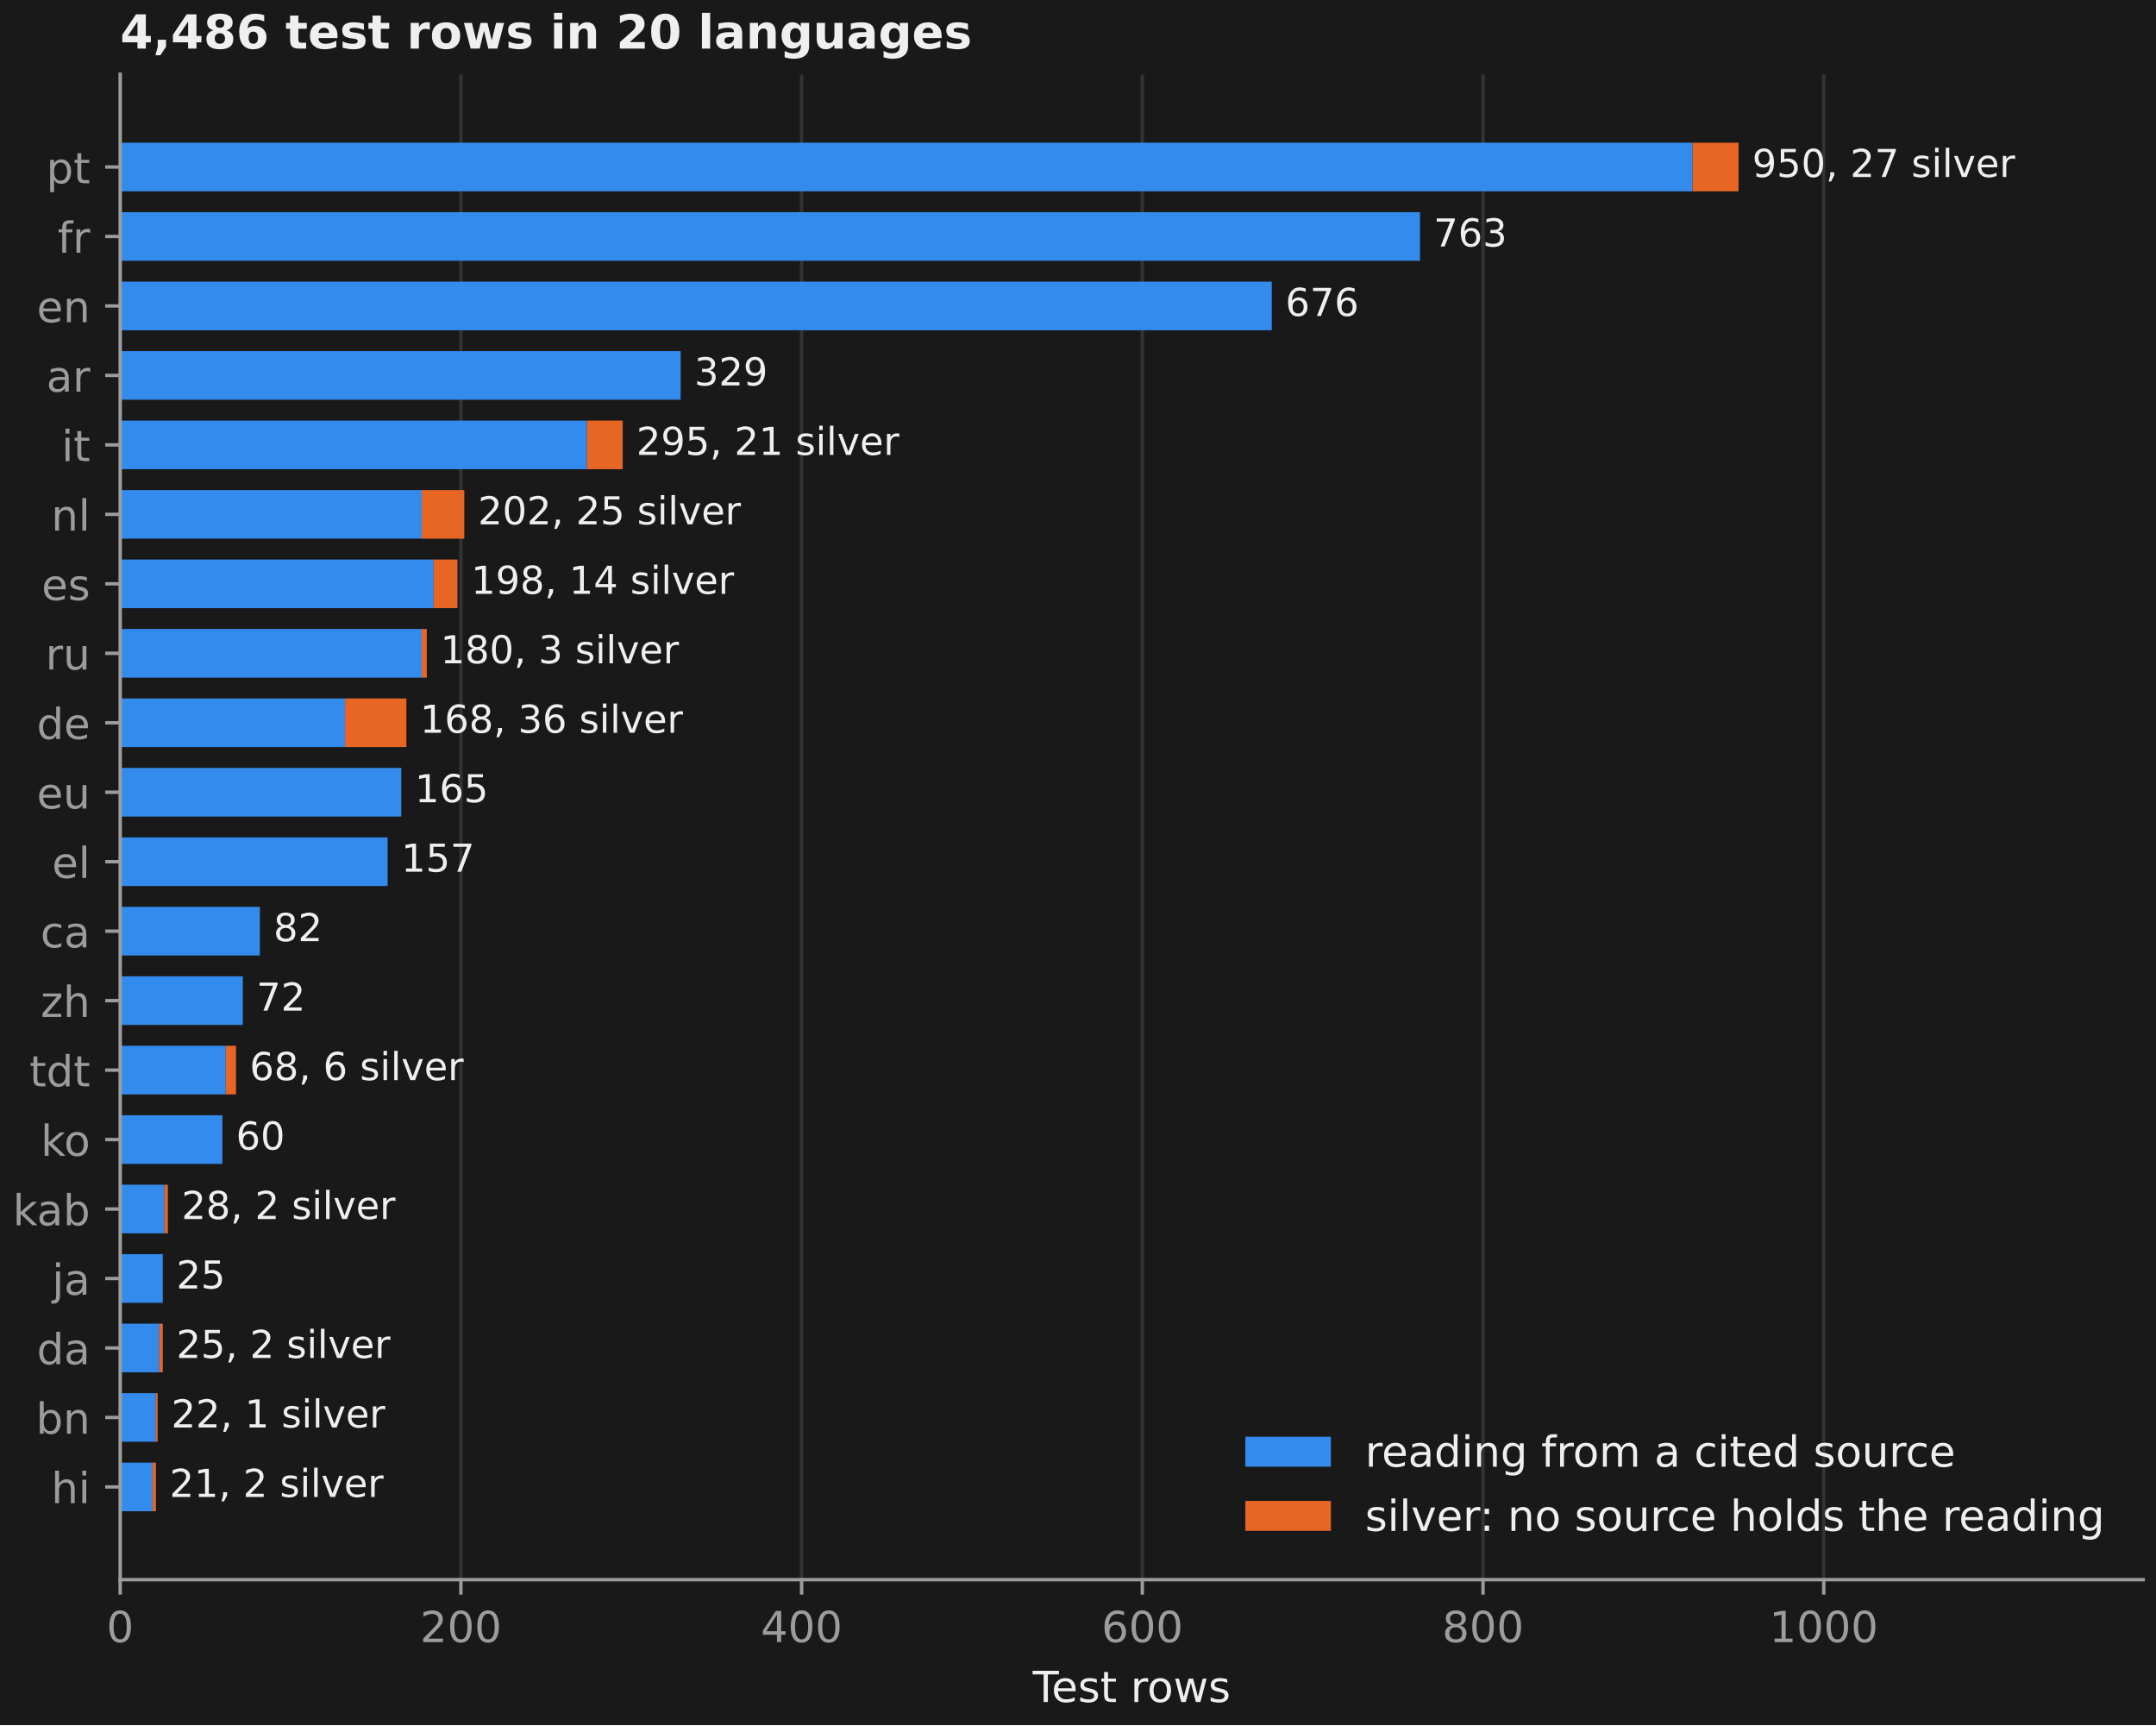
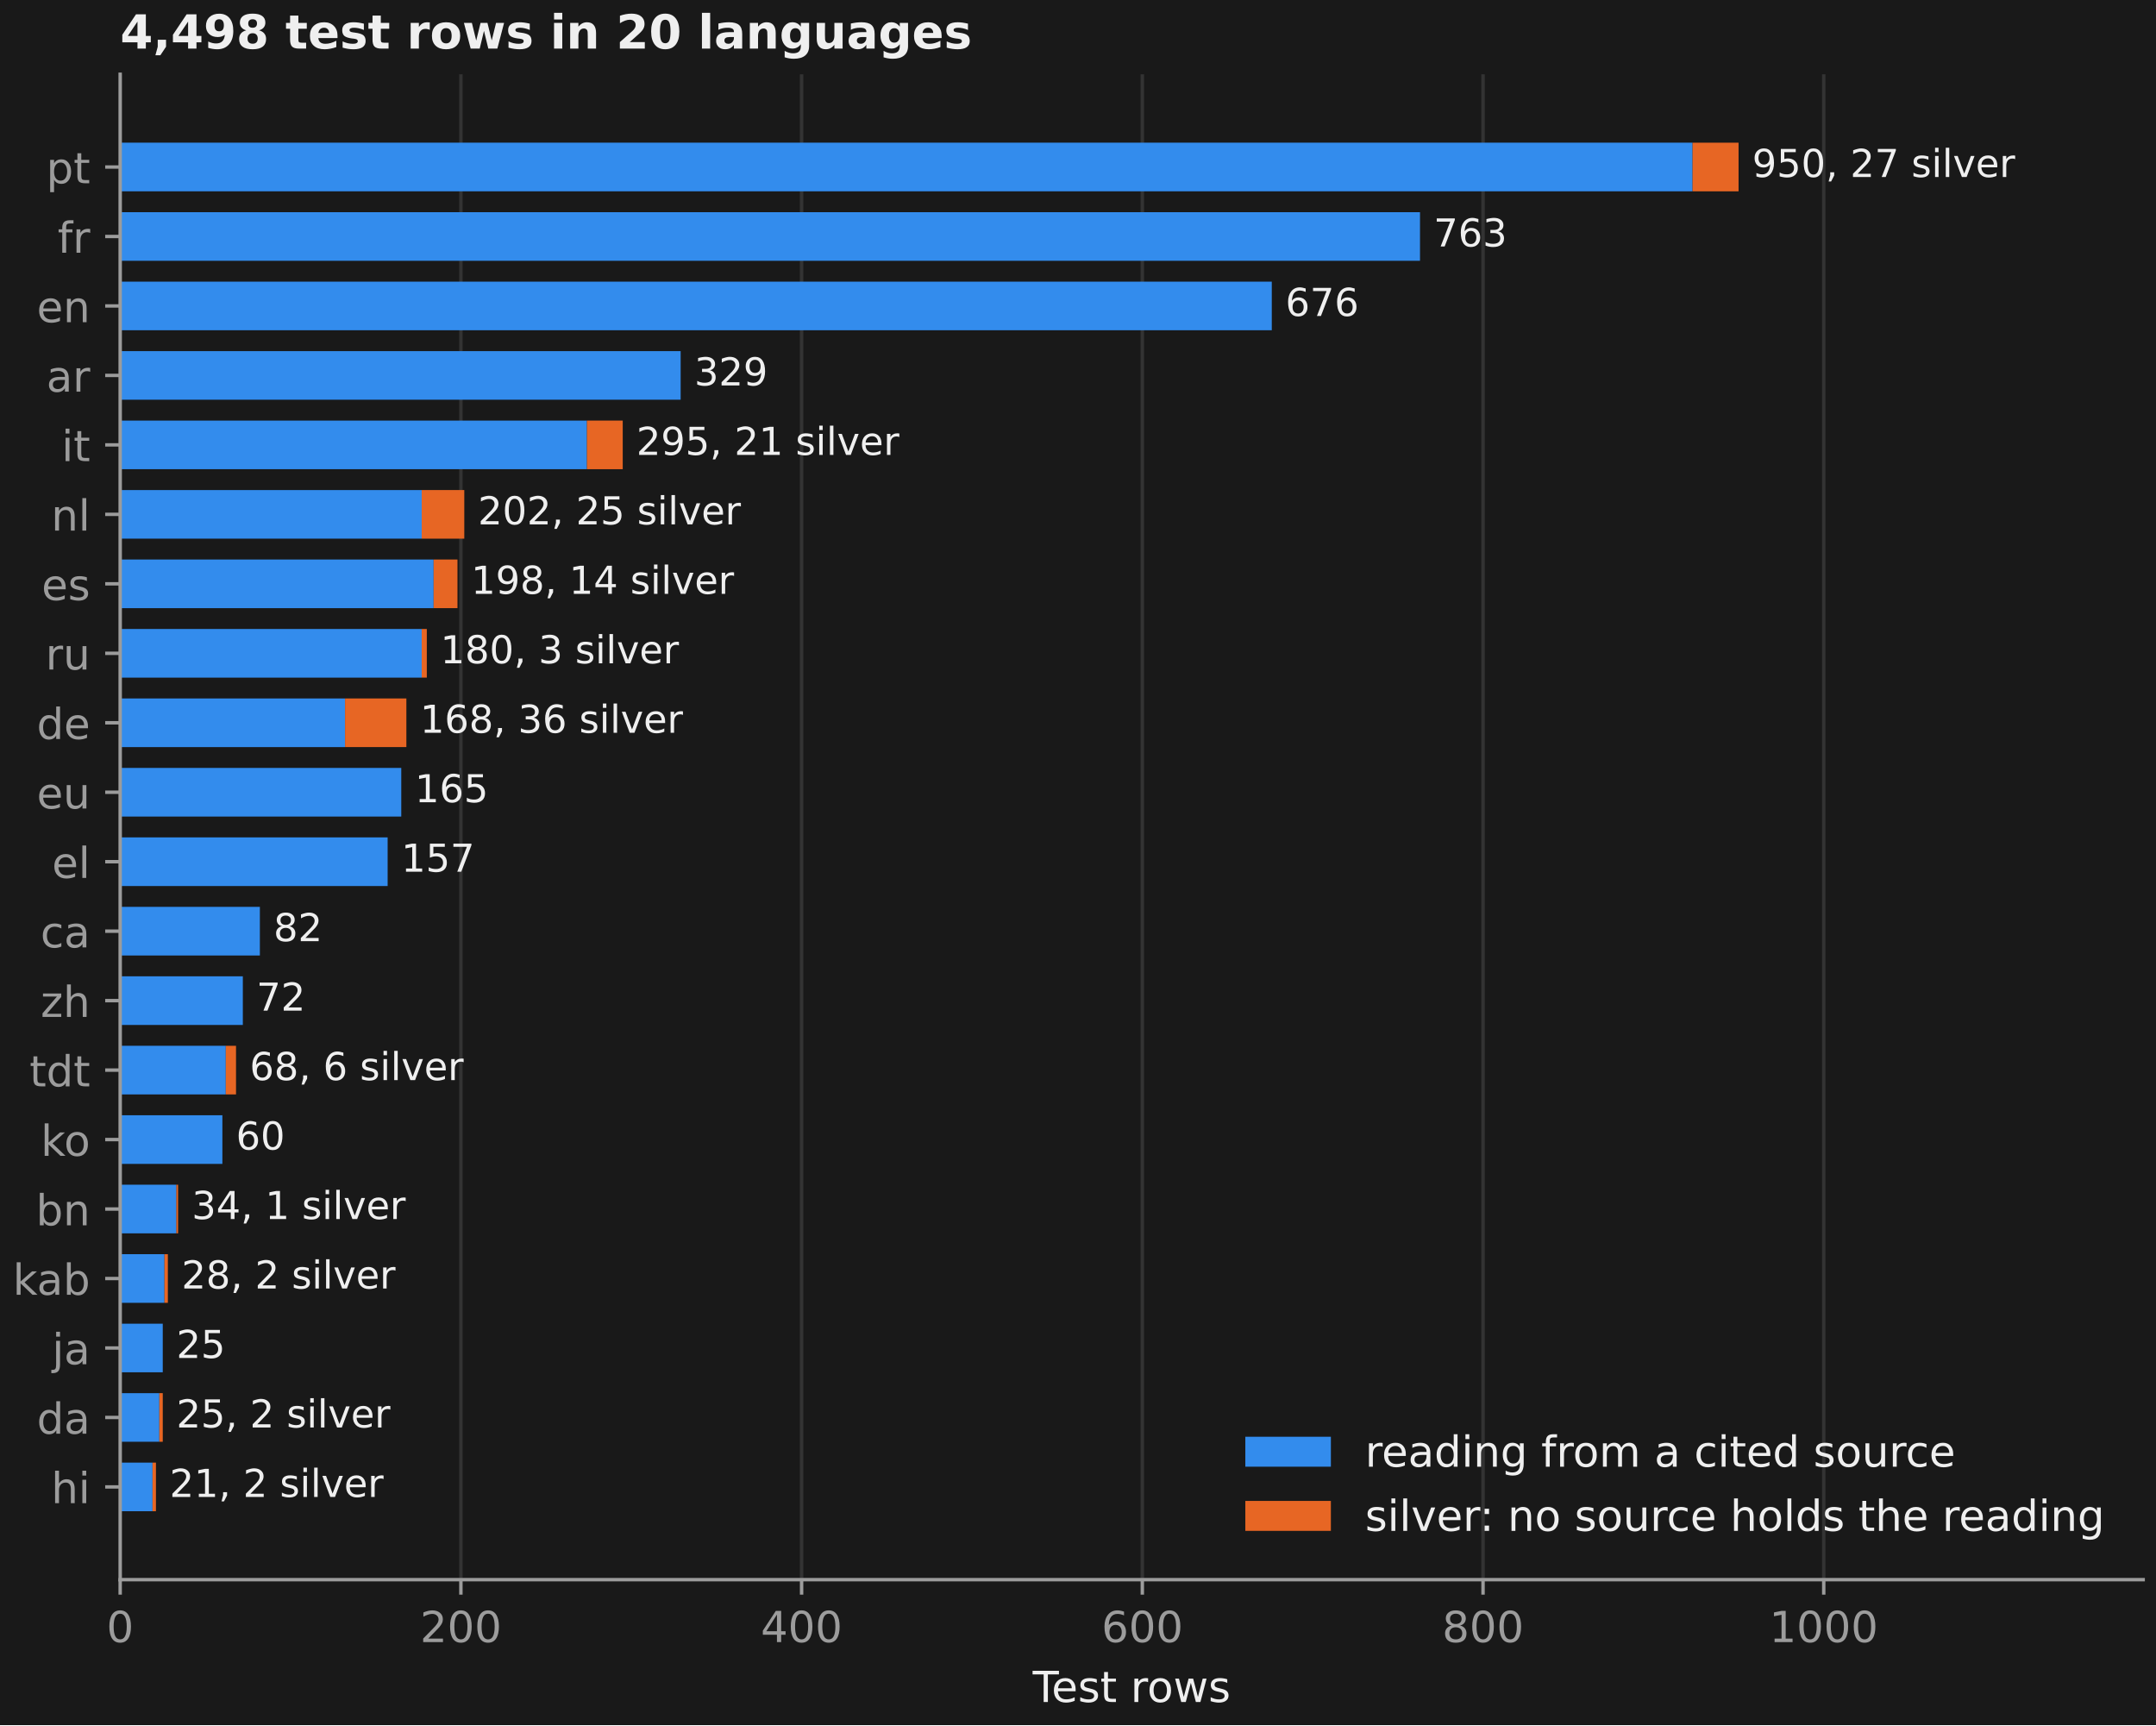
<svg xmlns="http://www.w3.org/2000/svg" xmlns:xlink="http://www.w3.org/1999/xlink" width="504pt" height="403.2pt" viewBox="0 0 504 403.2" version="1.1">
  <defs>
    <style type="text/css">*{stroke-linejoin: round; stroke-linecap: butt}</style>
  </defs>
  <g id="figure_1">
    <g id="patch_1">
      <path d="M 0 403.2  L 504 403.2  L 504 0  L 0 0  z " style="fill: #191919" />
    </g>
    <g id="axes_1">
      <g id="patch_2">
        <path d="M 28.092 369.2  L 501 369.2  L 501 17.359  L 28.092 17.359  z " style="fill: #191919" />
      </g>
      <g id="matplotlib.axis_1">
        <g id="xtick_1">
          <g id="line2d_1">
            <path d="M 28.092 369.2  L 28.092 17.359  " clip-path="url(#p5c27b86c89)" style="fill: none; stroke: #333333; stroke-width: 0.8; stroke-linecap: square" />
          </g>
          <g id="line2d_2">
            <defs>
              <path id="mc3cc2e16f8" d="M 0 0  L 0 3.5  " style="stroke: #9c9c9c; stroke-width: 0.8" />
            </defs>
            <g>
              <use xlink:href="#mc3cc2e16f8" x="28.092" y="369.2" style="fill: #9c9c9c; stroke: #9c9c9c; stroke-width: 0.8" />
            </g>
          </g>
          <g id="text_1">
            <text style="font-size: 10px; font-family: 'DejaVu Sans', 'Bitstream Vera Sans', 'Computer Modern Sans Serif', 'Lucida Grande', 'Verdana', 'Geneva', 'Lucid', 'Arial', 'Helvetica', 'Avant Garde', sans-serif; text-anchor: middle; fill: #9c9c9c" x="28.092" y="383.797" transform="rotate(-0 28.09243 383.7974)">0</text>
          </g>
        </g>
        <g id="xtick_2">
          <g id="line2d_3">
            <path d="M 107.74 369.2  L 107.74 17.359  " clip-path="url(#p5c27b86c89)" style="fill: none; stroke: #333333; stroke-width: 0.8; stroke-linecap: square" />
          </g>
          <g id="line2d_4">
            <g>
              <use xlink:href="#mc3cc2e16f8" x="107.74" y="369.2" style="fill: #9c9c9c; stroke: #9c9c9c; stroke-width: 0.8" />
            </g>
          </g>
          <g id="text_2">
            <text style="font-size: 10px; font-family: 'DejaVu Sans', 'Bitstream Vera Sans', 'Computer Modern Sans Serif', 'Lucida Grande', 'Verdana', 'Geneva', 'Lucid', 'Arial', 'Helvetica', 'Avant Garde', sans-serif; text-anchor: middle; fill: #9c9c9c" x="107.74" y="383.797" transform="rotate(-0 107.74 383.7974)">200</text>
          </g>
        </g>
        <g id="xtick_3">
          <g id="line2d_5">
            <path d="M 187.388 369.2  L 187.388 17.359  " clip-path="url(#p5c27b86c89)" style="fill: none; stroke: #333333; stroke-width: 0.8; stroke-linecap: square" />
          </g>
          <g id="line2d_6">
            <g>
              <use xlink:href="#mc3cc2e16f8" x="187.388" y="369.2" style="fill: #9c9c9c; stroke: #9c9c9c; stroke-width: 0.8" />
            </g>
          </g>
          <g id="text_3">
            <text style="font-size: 10px; font-family: 'DejaVu Sans', 'Bitstream Vera Sans', 'Computer Modern Sans Serif', 'Lucida Grande', 'Verdana', 'Geneva', 'Lucid', 'Arial', 'Helvetica', 'Avant Garde', sans-serif; text-anchor: middle; fill: #9c9c9c" x="187.388" y="383.797" transform="rotate(-0 187.3875 383.7974)">400</text>
          </g>
        </g>
        <g id="xtick_4">
          <g id="line2d_7">
            <path d="M 267.035 369.2  L 267.035 17.359  " clip-path="url(#p5c27b86c89)" style="fill: none; stroke: #333333; stroke-width: 0.8; stroke-linecap: square" />
          </g>
          <g id="line2d_8">
            <g>
              <use xlink:href="#mc3cc2e16f8" x="267.035" y="369.2" style="fill: #9c9c9c; stroke: #9c9c9c; stroke-width: 0.8" />
            </g>
          </g>
          <g id="text_4">
            <text style="font-size: 10px; font-family: 'DejaVu Sans', 'Bitstream Vera Sans', 'Computer Modern Sans Serif', 'Lucida Grande', 'Verdana', 'Geneva', 'Lucid', 'Arial', 'Helvetica', 'Avant Garde', sans-serif; text-anchor: middle; fill: #9c9c9c" x="267.035" y="383.797" transform="rotate(-0 267.0351 383.7974)">600</text>
          </g>
        </g>
        <g id="xtick_5">
          <g id="line2d_9">
            <path d="M 346.683 369.2  L 346.683 17.359  " clip-path="url(#p5c27b86c89)" style="fill: none; stroke: #333333; stroke-width: 0.8; stroke-linecap: square" />
          </g>
          <g id="line2d_10">
            <g>
              <use xlink:href="#mc3cc2e16f8" x="346.683" y="369.2" style="fill: #9c9c9c; stroke: #9c9c9c; stroke-width: 0.8" />
            </g>
          </g>
          <g id="text_5">
            <text style="font-size: 10px; font-family: 'DejaVu Sans', 'Bitstream Vera Sans', 'Computer Modern Sans Serif', 'Lucida Grande', 'Verdana', 'Geneva', 'Lucid', 'Arial', 'Helvetica', 'Avant Garde', sans-serif; text-anchor: middle; fill: #9c9c9c" x="346.683" y="383.797" transform="rotate(-0 346.6826 383.7974)">800</text>
          </g>
        </g>
        <g id="xtick_6">
          <g id="line2d_11">
            <path d="M 426.33 369.2  L 426.33 17.359  " clip-path="url(#p5c27b86c89)" style="fill: none; stroke: #333333; stroke-width: 0.8; stroke-linecap: square" />
          </g>
          <g id="line2d_12">
            <g>
              <use xlink:href="#mc3cc2e16f8" x="426.33" y="369.2" style="fill: #9c9c9c; stroke: #9c9c9c; stroke-width: 0.8" />
            </g>
          </g>
          <g id="text_6">
            <text style="font-size: 10px; font-family: 'DejaVu Sans', 'Bitstream Vera Sans', 'Computer Modern Sans Serif', 'Lucida Grande', 'Verdana', 'Geneva', 'Lucid', 'Arial', 'Helvetica', 'Avant Garde', sans-serif; text-anchor: middle; fill: #9c9c9c" x="426.33" y="383.797" transform="rotate(-0 426.3302 383.7974)">1000</text>
          </g>
        </g>
        <g id="text_7">
          <text style="font-size: 10px; font-family: 'DejaVu Sans', 'Bitstream Vera Sans', 'Computer Modern Sans Serif', 'Lucida Grande', 'Verdana', 'Geneva', 'Lucid', 'Arial', 'Helvetica', 'Avant Garde', sans-serif; text-anchor: middle; fill: #efefef" x="264.546" y="397.797" transform="rotate(-0 264.5461 397.7974)">Test rows</text>
        </g>
      </g>
      <g id="matplotlib.axis_2">
        <g id="ytick_1">
          <g id="line2d_13">
            <defs>
              <path id="m61c7a5ba7b" d="M 0 0  L -3.5 0  " style="stroke: #9c9c9c; stroke-width: 0.8" />
            </defs>
            <g>
              <use xlink:href="#m61c7a5ba7b" x="28.092" y="347.524" style="fill: #9c9c9c; stroke: #9c9c9c; stroke-width: 0.8" />
            </g>
          </g>
          <g id="text_8">
            <text style="font-size: 10px; font-family: 'DejaVu Sans', 'Bitstream Vera Sans', 'Computer Modern Sans Serif', 'Lucida Grande', 'Verdana', 'Geneva', 'Lucid', 'Arial', 'Helvetica', 'Avant Garde', sans-serif; text-anchor: end; fill: #9c9c9c" x="21.092" y="351.323" transform="rotate(-0 21.09243 351.3235)">hi</text>
          </g>
        </g>
        <g id="ytick_2">
          <g id="line2d_14">
            <g>
              <use xlink:href="#m61c7a5ba7b" x="28.092" y="331.288" style="fill: #9c9c9c; stroke: #9c9c9c; stroke-width: 0.8" />
            </g>
          </g>
          <g id="text_9">
-             <text style="font-size: 10px; font-family: 'DejaVu Sans', 'Bitstream Vera Sans', 'Computer Modern Sans Serif', 'Lucida Grande', 'Verdana', 'Geneva', 'Lucid', 'Arial', 'Helvetica', 'Avant Garde', sans-serif; text-anchor: end; fill: #9c9c9c" x="21.092" y="335.087" transform="rotate(-0 21.09243 335.0872)">bn</text>
+             <text style="font-size: 10px; font-family: 'DejaVu Sans', 'Bitstream Vera Sans', 'Computer Modern Sans Serif', 'Lucida Grande', 'Verdana', 'Geneva', 'Lucid', 'Arial', 'Helvetica', 'Avant Garde', sans-serif; text-anchor: end; fill: #9c9c9c" x="21.092" y="335.087" transform="rotate(-0 21.09243 335.0872)">da</text>
          </g>
        </g>
        <g id="ytick_3">
          <g id="line2d_15">
            <g>
              <use xlink:href="#m61c7a5ba7b" x="28.092" y="315.052" style="fill: #9c9c9c; stroke: #9c9c9c; stroke-width: 0.8" />
            </g>
          </g>
          <g id="text_10">
-             <text style="font-size: 10px; font-family: 'DejaVu Sans', 'Bitstream Vera Sans', 'Computer Modern Sans Serif', 'Lucida Grande', 'Verdana', 'Geneva', 'Lucid', 'Arial', 'Helvetica', 'Avant Garde', sans-serif; text-anchor: end; fill: #9c9c9c" x="21.092" y="318.851" transform="rotate(-0 21.09243 318.8508)">da</text>
+             <text style="font-size: 10px; font-family: 'DejaVu Sans', 'Bitstream Vera Sans', 'Computer Modern Sans Serif', 'Lucida Grande', 'Verdana', 'Geneva', 'Lucid', 'Arial', 'Helvetica', 'Avant Garde', sans-serif; text-anchor: end; fill: #9c9c9c" x="21.092" y="318.851" transform="rotate(-0 21.09243 318.8508)">ja</text>
          </g>
        </g>
        <g id="ytick_4">
          <g id="line2d_16">
            <g>
              <use xlink:href="#m61c7a5ba7b" x="28.092" y="298.815" style="fill: #9c9c9c; stroke: #9c9c9c; stroke-width: 0.8" />
            </g>
          </g>
          <g id="text_11">
-             <text style="font-size: 10px; font-family: 'DejaVu Sans', 'Bitstream Vera Sans', 'Computer Modern Sans Serif', 'Lucida Grande', 'Verdana', 'Geneva', 'Lucid', 'Arial', 'Helvetica', 'Avant Garde', sans-serif; text-anchor: end; fill: #9c9c9c" x="21.092" y="302.614" transform="rotate(-0 21.09243 302.6145)">ja</text>
+             <text style="font-size: 10px; font-family: 'DejaVu Sans', 'Bitstream Vera Sans', 'Computer Modern Sans Serif', 'Lucida Grande', 'Verdana', 'Geneva', 'Lucid', 'Arial', 'Helvetica', 'Avant Garde', sans-serif; text-anchor: end; fill: #9c9c9c" x="21.092" y="302.614" transform="rotate(-0 21.09243 302.6145)">kab</text>
          </g>
        </g>
        <g id="ytick_5">
          <g id="line2d_17">
            <g>
              <use xlink:href="#m61c7a5ba7b" x="28.092" y="282.579" style="fill: #9c9c9c; stroke: #9c9c9c; stroke-width: 0.8" />
            </g>
          </g>
          <g id="text_12">
-             <text style="font-size: 10px; font-family: 'DejaVu Sans', 'Bitstream Vera Sans', 'Computer Modern Sans Serif', 'Lucida Grande', 'Verdana', 'Geneva', 'Lucid', 'Arial', 'Helvetica', 'Avant Garde', sans-serif; text-anchor: end; fill: #9c9c9c" x="21.092" y="286.378" transform="rotate(-0 21.09243 286.3782)">kab</text>
+             <text style="font-size: 10px; font-family: 'DejaVu Sans', 'Bitstream Vera Sans', 'Computer Modern Sans Serif', 'Lucida Grande', 'Verdana', 'Geneva', 'Lucid', 'Arial', 'Helvetica', 'Avant Garde', sans-serif; text-anchor: end; fill: #9c9c9c" x="21.092" y="286.378" transform="rotate(-0 21.09243 286.3782)">bn</text>
          </g>
        </g>
        <g id="ytick_6">
          <g id="line2d_18">
            <g>
              <use xlink:href="#m61c7a5ba7b" x="28.092" y="266.343" style="fill: #9c9c9c; stroke: #9c9c9c; stroke-width: 0.8" />
            </g>
          </g>
          <g id="text_13">
            <text style="font-size: 10px; font-family: 'DejaVu Sans', 'Bitstream Vera Sans', 'Computer Modern Sans Serif', 'Lucida Grande', 'Verdana', 'Geneva', 'Lucid', 'Arial', 'Helvetica', 'Avant Garde', sans-serif; text-anchor: end; fill: #9c9c9c" x="21.092" y="270.142" transform="rotate(-0 21.09243 270.1418)">ko</text>
          </g>
        </g>
        <g id="ytick_7">
          <g id="line2d_19">
            <g>
              <use xlink:href="#m61c7a5ba7b" x="28.092" y="250.106" style="fill: #9c9c9c; stroke: #9c9c9c; stroke-width: 0.8" />
            </g>
          </g>
          <g id="text_14">
            <text style="font-size: 10px; font-family: 'DejaVu Sans', 'Bitstream Vera Sans', 'Computer Modern Sans Serif', 'Lucida Grande', 'Verdana', 'Geneva', 'Lucid', 'Arial', 'Helvetica', 'Avant Garde', sans-serif; text-anchor: end; fill: #9c9c9c" x="21.092" y="253.906" transform="rotate(-0 21.09243 253.9055)">tdt</text>
          </g>
        </g>
        <g id="ytick_8">
          <g id="line2d_20">
            <g>
              <use xlink:href="#m61c7a5ba7b" x="28.092" y="233.87" style="fill: #9c9c9c; stroke: #9c9c9c; stroke-width: 0.8" />
            </g>
          </g>
          <g id="text_15">
            <text style="font-size: 10px; font-family: 'DejaVu Sans', 'Bitstream Vera Sans', 'Computer Modern Sans Serif', 'Lucida Grande', 'Verdana', 'Geneva', 'Lucid', 'Arial', 'Helvetica', 'Avant Garde', sans-serif; text-anchor: end; fill: #9c9c9c" x="21.092" y="237.669" transform="rotate(-0 21.09243 237.6692)">zh</text>
          </g>
        </g>
        <g id="ytick_9">
          <g id="line2d_21">
            <g>
              <use xlink:href="#m61c7a5ba7b" x="28.092" y="217.634" style="fill: #9c9c9c; stroke: #9c9c9c; stroke-width: 0.8" />
            </g>
          </g>
          <g id="text_16">
            <text style="font-size: 10px; font-family: 'DejaVu Sans', 'Bitstream Vera Sans', 'Computer Modern Sans Serif', 'Lucida Grande', 'Verdana', 'Geneva', 'Lucid', 'Arial', 'Helvetica', 'Avant Garde', sans-serif; text-anchor: end; fill: #9c9c9c" x="21.092" y="221.432" transform="rotate(-0 21.09243 221.4325)">ca</text>
          </g>
        </g>
        <g id="ytick_10">
          <g id="line2d_22">
            <g>
              <use xlink:href="#m61c7a5ba7b" x="28.092" y="201.397" style="fill: #9c9c9c; stroke: #9c9c9c; stroke-width: 0.8" />
            </g>
          </g>
          <g id="text_17">
            <text style="font-size: 10px; font-family: 'DejaVu Sans', 'Bitstream Vera Sans', 'Computer Modern Sans Serif', 'Lucida Grande', 'Verdana', 'Geneva', 'Lucid', 'Arial', 'Helvetica', 'Avant Garde', sans-serif; text-anchor: end; fill: #9c9c9c" x="21.092" y="205.197" transform="rotate(-0 21.09243 205.1965)">el</text>
          </g>
        </g>
        <g id="ytick_11">
          <g id="line2d_23">
            <g>
              <use xlink:href="#m61c7a5ba7b" x="28.092" y="185.161" style="fill: #9c9c9c; stroke: #9c9c9c; stroke-width: 0.8" />
            </g>
          </g>
          <g id="text_18">
            <text style="font-size: 10px; font-family: 'DejaVu Sans', 'Bitstream Vera Sans', 'Computer Modern Sans Serif', 'Lucida Grande', 'Verdana', 'Geneva', 'Lucid', 'Arial', 'Helvetica', 'Avant Garde', sans-serif; text-anchor: end; fill: #9c9c9c" x="21.092" y="188.96" transform="rotate(-0 21.09243 188.9598)">eu</text>
          </g>
        </g>
        <g id="ytick_12">
          <g id="line2d_24">
            <g>
              <use xlink:href="#m61c7a5ba7b" x="28.092" y="168.925" style="fill: #9c9c9c; stroke: #9c9c9c; stroke-width: 0.8" />
            </g>
          </g>
          <g id="text_19">
            <text style="font-size: 10px; font-family: 'DejaVu Sans', 'Bitstream Vera Sans', 'Computer Modern Sans Serif', 'Lucida Grande', 'Verdana', 'Geneva', 'Lucid', 'Arial', 'Helvetica', 'Avant Garde', sans-serif; text-anchor: end; fill: #9c9c9c" x="21.092" y="172.724" transform="rotate(-0 21.09243 172.7239)">de</text>
          </g>
        </g>
        <g id="ytick_13">
          <g id="line2d_25">
            <g>
              <use xlink:href="#m61c7a5ba7b" x="28.092" y="152.688" style="fill: #9c9c9c; stroke: #9c9c9c; stroke-width: 0.8" />
            </g>
          </g>
          <g id="text_20">
            <text style="font-size: 10px; font-family: 'DejaVu Sans', 'Bitstream Vera Sans', 'Computer Modern Sans Serif', 'Lucida Grande', 'Verdana', 'Geneva', 'Lucid', 'Arial', 'Helvetica', 'Avant Garde', sans-serif; text-anchor: end; fill: #9c9c9c" x="21.092" y="156.487" transform="rotate(-0 21.09243 156.4871)">ru</text>
          </g>
        </g>
        <g id="ytick_14">
          <g id="line2d_26">
            <g>
              <use xlink:href="#m61c7a5ba7b" x="28.092" y="136.452" style="fill: #9c9c9c; stroke: #9c9c9c; stroke-width: 0.8" />
            </g>
          </g>
          <g id="text_21">
            <text style="font-size: 10px; font-family: 'DejaVu Sans', 'Bitstream Vera Sans', 'Computer Modern Sans Serif', 'Lucida Grande', 'Verdana', 'Geneva', 'Lucid', 'Arial', 'Helvetica', 'Avant Garde', sans-serif; text-anchor: end; fill: #9c9c9c" x="21.092" y="140.251" transform="rotate(-0 21.09243 140.2508)">es</text>
          </g>
        </g>
        <g id="ytick_15">
          <g id="line2d_27">
            <g>
              <use xlink:href="#m61c7a5ba7b" x="28.092" y="120.216" style="fill: #9c9c9c; stroke: #9c9c9c; stroke-width: 0.8" />
            </g>
          </g>
          <g id="text_22">
            <text style="font-size: 10px; font-family: 'DejaVu Sans', 'Bitstream Vera Sans', 'Computer Modern Sans Serif', 'Lucida Grande', 'Verdana', 'Geneva', 'Lucid', 'Arial', 'Helvetica', 'Avant Garde', sans-serif; text-anchor: end; fill: #9c9c9c" x="21.092" y="124.015" transform="rotate(-0 21.09243 124.0149)">nl</text>
          </g>
        </g>
        <g id="ytick_16">
          <g id="line2d_28">
            <g>
              <use xlink:href="#m61c7a5ba7b" x="28.092" y="103.979" style="fill: #9c9c9c; stroke: #9c9c9c; stroke-width: 0.8" />
            </g>
          </g>
          <g id="text_23">
            <text style="font-size: 10px; font-family: 'DejaVu Sans', 'Bitstream Vera Sans', 'Computer Modern Sans Serif', 'Lucida Grande', 'Verdana', 'Geneva', 'Lucid', 'Arial', 'Helvetica', 'Avant Garde', sans-serif; text-anchor: end; fill: #9c9c9c" x="21.092" y="107.779" transform="rotate(-0 21.09243 107.7786)">it</text>
          </g>
        </g>
        <g id="ytick_17">
          <g id="line2d_29">
            <g>
              <use xlink:href="#m61c7a5ba7b" x="28.092" y="87.743" style="fill: #9c9c9c; stroke: #9c9c9c; stroke-width: 0.8" />
            </g>
          </g>
          <g id="text_24">
            <text style="font-size: 10px; font-family: 'DejaVu Sans', 'Bitstream Vera Sans', 'Computer Modern Sans Serif', 'Lucida Grande', 'Verdana', 'Geneva', 'Lucid', 'Arial', 'Helvetica', 'Avant Garde', sans-serif; text-anchor: end; fill: #9c9c9c" x="21.092" y="91.542" transform="rotate(-0 21.09243 91.54183)">ar</text>
          </g>
        </g>
        <g id="ytick_18">
          <g id="line2d_30">
            <g>
              <use xlink:href="#m61c7a5ba7b" x="28.092" y="71.507" style="fill: #9c9c9c; stroke: #9c9c9c; stroke-width: 0.8" />
            </g>
          </g>
          <g id="text_25">
            <text style="font-size: 10px; font-family: 'DejaVu Sans', 'Bitstream Vera Sans', 'Computer Modern Sans Serif', 'Lucida Grande', 'Verdana', 'Geneva', 'Lucid', 'Arial', 'Helvetica', 'Avant Garde', sans-serif; text-anchor: end; fill: #9c9c9c" x="21.092" y="75.306" transform="rotate(-0 21.09243 75.3055)">en</text>
          </g>
        </g>
        <g id="ytick_19">
          <g id="line2d_31">
            <g>
              <use xlink:href="#m61c7a5ba7b" x="28.092" y="55.27" style="fill: #9c9c9c; stroke: #9c9c9c; stroke-width: 0.8" />
            </g>
          </g>
          <g id="text_26">
            <text style="font-size: 10px; font-family: 'DejaVu Sans', 'Bitstream Vera Sans', 'Computer Modern Sans Serif', 'Lucida Grande', 'Verdana', 'Geneva', 'Lucid', 'Arial', 'Helvetica', 'Avant Garde', sans-serif; text-anchor: end; fill: #9c9c9c" x="21.092" y="59.07" transform="rotate(-0 21.09243 59.06957)">fr</text>
          </g>
        </g>
        <g id="ytick_20">
          <g id="line2d_32">
            <g>
              <use xlink:href="#m61c7a5ba7b" x="28.092" y="39.034" style="fill: #9c9c9c; stroke: #9c9c9c; stroke-width: 0.8" />
            </g>
          </g>
          <g id="text_27">
            <text style="font-size: 10px; font-family: 'DejaVu Sans', 'Bitstream Vera Sans', 'Computer Modern Sans Serif', 'Lucida Grande', 'Verdana', 'Geneva', 'Lucid', 'Arial', 'Helvetica', 'Avant Garde', sans-serif; text-anchor: end; fill: #9c9c9c" x="21.092" y="42.833" transform="rotate(-0 21.09243 42.83285)">pt</text>
          </g>
        </g>
      </g>
      <g id="patch_3">
        <path d="M 28.092 353.207  L 35.659 353.207  L 35.659 341.842  L 28.092 341.842  z " clip-path="url(#p5c27b86c89)" style="fill: #338ced" />
      </g>
      <g id="patch_4">
-         <path d="M 28.092 336.971  L 36.455 336.971  L 36.455 325.605  L 28.092 325.605  z " clip-path="url(#p5c27b86c89)" style="fill: #338ced" />
+         <path d="M 28.092 336.971  L 37.252 336.971  L 37.252 325.605  L 28.092 325.605  z " clip-path="url(#p5c27b86c89)" style="fill: #338ced" />
      </g>
      <g id="patch_5">
-         <path d="M 28.092 320.734  L 37.252 320.734  L 37.252 309.369  L 28.092 309.369  z " clip-path="url(#p5c27b86c89)" style="fill: #338ced" />
+         <path d="M 28.092 320.734  L 38.048 320.734  L 38.048 309.369  L 28.092 309.369  z " clip-path="url(#p5c27b86c89)" style="fill: #338ced" />
      </g>
      <g id="patch_6">
-         <path d="M 28.092 304.498  L 38.048 304.498  L 38.048 293.133  L 28.092 293.133  z " clip-path="url(#p5c27b86c89)" style="fill: #338ced" />
+         <path d="M 28.092 304.498  L 38.447 304.498  L 38.447 293.133  L 28.092 293.133  z " clip-path="url(#p5c27b86c89)" style="fill: #338ced" />
      </g>
      <g id="patch_7">
-         <path d="M 28.092 288.262  L 38.447 288.262  L 38.447 276.896  L 28.092 276.896  z " clip-path="url(#p5c27b86c89)" style="fill: #338ced" />
+         <path d="M 28.092 288.262  L 41.234 288.262  L 41.234 276.896  L 28.092 276.896  z " clip-path="url(#p5c27b86c89)" style="fill: #338ced" />
      </g>
      <g id="patch_8">
        <path d="M 28.092 272.025  L 51.987 272.025  L 51.987 260.66  L 28.092 260.66  z " clip-path="url(#p5c27b86c89)" style="fill: #338ced" />
      </g>
      <g id="patch_9">
        <path d="M 28.092 255.789  L 52.783 255.789  L 52.783 244.424  L 28.092 244.424  z " clip-path="url(#p5c27b86c89)" style="fill: #338ced" />
      </g>
      <g id="patch_10">
        <path d="M 28.092 239.553  L 56.766 239.553  L 56.766 228.187  L 28.092 228.187  z " clip-path="url(#p5c27b86c89)" style="fill: #338ced" />
      </g>
      <g id="patch_11">
        <path d="M 28.092 223.316  L 60.748 223.316  L 60.748 211.951  L 28.092 211.951  z " clip-path="url(#p5c27b86c89)" style="fill: #338ced" />
      </g>
      <g id="patch_12">
        <path d="M 28.092 207.08  L 90.616 207.08  L 90.616 195.715  L 28.092 195.715  z " clip-path="url(#p5c27b86c89)" style="fill: #338ced" />
      </g>
      <g id="patch_13">
        <path d="M 28.092 190.844  L 93.802 190.844  L 93.802 179.478  L 28.092 179.478  z " clip-path="url(#p5c27b86c89)" style="fill: #338ced" />
      </g>
      <g id="patch_14">
        <path d="M 28.092 174.607  L 80.66 174.607  L 80.66 163.242  L 28.092 163.242  z " clip-path="url(#p5c27b86c89)" style="fill: #338ced" />
      </g>
      <g id="patch_15">
        <path d="M 28.092 158.371  L 98.581 158.371  L 98.581 147.006  L 28.092 147.006  z " clip-path="url(#p5c27b86c89)" style="fill: #338ced" />
      </g>
      <g id="patch_16">
        <path d="M 28.092 142.135  L 101.368 142.135  L 101.368 130.769  L 28.092 130.769  z " clip-path="url(#p5c27b86c89)" style="fill: #338ced" />
      </g>
      <g id="patch_17">
        <path d="M 28.092 125.898  L 98.581 125.898  L 98.581 114.533  L 28.092 114.533  z " clip-path="url(#p5c27b86c89)" style="fill: #338ced" />
      </g>
      <g id="patch_18">
        <path d="M 28.092 109.662  L 137.21 109.662  L 137.21 98.297  L 28.092 98.297  z " clip-path="url(#p5c27b86c89)" style="fill: #338ced" />
      </g>
      <g id="patch_19">
        <path d="M 28.092 93.426  L 159.113 93.426  L 159.113 82.06  L 28.092 82.06  z " clip-path="url(#p5c27b86c89)" style="fill: #338ced" />
      </g>
      <g id="patch_20">
        <path d="M 28.092 77.189  L 297.301 77.189  L 297.301 65.824  L 28.092 65.824  z " clip-path="url(#p5c27b86c89)" style="fill: #338ced" />
      </g>
      <g id="patch_21">
        <path d="M 28.092 60.953  L 331.948 60.953  L 331.948 49.588  L 28.092 49.588  z " clip-path="url(#p5c27b86c89)" style="fill: #338ced" />
      </g>
      <g id="patch_22">
        <path d="M 28.092 44.717  L 395.666 44.717  L 395.666 33.351  L 28.092 33.351  z " clip-path="url(#p5c27b86c89)" style="fill: #338ced" />
      </g>
      <g id="patch_23">
        <path d="M 35.659 353.207  L 36.455 353.207  L 36.455 341.842  L 35.659 341.842  z " clip-path="url(#p5c27b86c89)" style="fill: #e76624" />
      </g>
      <g id="patch_24">
-         <path d="M 36.455 336.971  L 36.854 336.971  L 36.854 325.605  L 36.455 325.605  z " clip-path="url(#p5c27b86c89)" style="fill: #e76624" />
+         <path d="M 37.252 336.971  L 38.048 336.971  L 38.048 325.605  L 37.252 325.605  z " clip-path="url(#p5c27b86c89)" style="fill: #e76624" />
      </g>
      <g id="patch_25">
-         <path d="M 37.252 320.734  L 38.048 320.734  L 38.048 309.369  L 37.252 309.369  z " clip-path="url(#p5c27b86c89)" style="fill: #e76624" />
+         <path d="M 38.048 320.734  L 38.048 320.734  L 38.048 309.369  L 38.048 309.369  z " clip-path="url(#p5c27b86c89)" style="fill: #e76624" />
      </g>
      <g id="patch_26">
-         <path d="M 38.048 304.498  L 38.048 304.498  L 38.048 293.133  L 38.048 293.133  z " clip-path="url(#p5c27b86c89)" style="fill: #e76624" />
+         <path d="M 38.447 304.498  L 39.243 304.498  L 39.243 293.133  L 38.447 293.133  z " clip-path="url(#p5c27b86c89)" style="fill: #e76624" />
      </g>
      <g id="patch_27">
-         <path d="M 38.447 288.262  L 39.243 288.262  L 39.243 276.896  L 38.447 276.896  z " clip-path="url(#p5c27b86c89)" style="fill: #e76624" />
+         <path d="M 41.234 288.262  L 41.633 288.262  L 41.633 276.896  L 41.234 276.896  z " clip-path="url(#p5c27b86c89)" style="fill: #e76624" />
      </g>
      <g id="patch_28">
        <path d="M 51.987 272.025  L 51.987 272.025  L 51.987 260.66  L 51.987 260.66  z " clip-path="url(#p5c27b86c89)" style="fill: #e76624" />
      </g>
      <g id="patch_29">
        <path d="M 52.783 255.789  L 55.173 255.789  L 55.173 244.424  L 52.783 244.424  z " clip-path="url(#p5c27b86c89)" style="fill: #e76624" />
      </g>
      <g id="patch_30">
        <path d="M 56.766 239.553  L 56.766 239.553  L 56.766 228.187  L 56.766 228.187  z " clip-path="url(#p5c27b86c89)" style="fill: #e76624" />
      </g>
      <g id="patch_31">
        <path d="M 60.748 223.316  L 60.748 223.316  L 60.748 211.951  L 60.748 211.951  z " clip-path="url(#p5c27b86c89)" style="fill: #e76624" />
      </g>
      <g id="patch_32">
        <path d="M 90.616 207.08  L 90.616 207.08  L 90.616 195.715  L 90.616 195.715  z " clip-path="url(#p5c27b86c89)" style="fill: #e76624" />
      </g>
      <g id="patch_33">
        <path d="M 93.802 190.844  L 93.802 190.844  L 93.802 179.478  L 93.802 179.478  z " clip-path="url(#p5c27b86c89)" style="fill: #e76624" />
      </g>
      <g id="patch_34">
        <path d="M 80.66 174.607  L 94.996 174.607  L 94.996 163.242  L 80.66 163.242  z " clip-path="url(#p5c27b86c89)" style="fill: #e76624" />
      </g>
      <g id="patch_35">
        <path d="M 98.581 158.371  L 99.775 158.371  L 99.775 147.006  L 98.581 147.006  z " clip-path="url(#p5c27b86c89)" style="fill: #e76624" />
      </g>
      <g id="patch_36">
        <path d="M 101.368 142.135  L 106.944 142.135  L 106.944 130.769  L 101.368 130.769  z " clip-path="url(#p5c27b86c89)" style="fill: #e76624" />
      </g>
      <g id="patch_37">
        <path d="M 98.581 125.898  L 108.536 125.898  L 108.536 114.533  L 98.581 114.533  z " clip-path="url(#p5c27b86c89)" style="fill: #e76624" />
      </g>
      <g id="patch_38">
        <path d="M 137.21 109.662  L 145.573 109.662  L 145.573 98.297  L 137.21 98.297  z " clip-path="url(#p5c27b86c89)" style="fill: #e76624" />
      </g>
      <g id="patch_39">
        <path d="M 159.113 93.426  L 159.113 93.426  L 159.113 82.06  L 159.113 82.06  z " clip-path="url(#p5c27b86c89)" style="fill: #e76624" />
      </g>
      <g id="patch_40">
        <path d="M 297.301 77.189  L 297.301 77.189  L 297.301 65.824  L 297.301 65.824  z " clip-path="url(#p5c27b86c89)" style="fill: #e76624" />
      </g>
      <g id="patch_41">
        <path d="M 331.948 60.953  L 331.948 60.953  L 331.948 49.588  L 331.948 49.588  z " clip-path="url(#p5c27b86c89)" style="fill: #e76624" />
      </g>
      <g id="patch_42">
        <path d="M 395.666 44.717  L 406.418 44.717  L 406.418 33.351  L 395.666 33.351  z " clip-path="url(#p5c27b86c89)" style="fill: #e76624" />
      </g>
      <g id="patch_43">
        <path d="M 28.092 369.2  L 28.092 17.359  " style="fill: none; stroke: #9c9c9c; stroke-width: 0.8; stroke-linejoin: miter; stroke-linecap: square" />
      </g>
      <g id="patch_44">
        <path d="M 28.092 369.2  L 501 369.2  " style="fill: none; stroke: #9c9c9c; stroke-width: 0.8; stroke-linejoin: miter; stroke-linecap: square" />
      </g>
      <g id="text_28">
        <text style="font-size: 9px; font-family: 'DejaVu Sans', 'Bitstream Vera Sans', 'Computer Modern Sans Serif', 'Lucida Grande', 'Verdana', 'Geneva', 'Lucid', 'Arial', 'Helvetica', 'Avant Garde', sans-serif; text-anchor: start; fill: #efefef" x="39.641" y="349.863" transform="rotate(-0 39.64132 349.8625)">21, 2 silver</text>
      </g>
      <g id="text_29">
-         <text style="font-size: 9px; font-family: 'DejaVu Sans', 'Bitstream Vera Sans', 'Computer Modern Sans Serif', 'Lucida Grande', 'Verdana', 'Geneva', 'Lucid', 'Arial', 'Helvetica', 'Avant Garde', sans-serif; text-anchor: start; fill: #efefef" x="40.04" y="333.626" transform="rotate(-0 40.03956 333.6262)">22, 1 silver</text>
+         <text style="font-size: 9px; font-family: 'DejaVu Sans', 'Bitstream Vera Sans', 'Computer Modern Sans Serif', 'Lucida Grande', 'Verdana', 'Geneva', 'Lucid', 'Arial', 'Helvetica', 'Avant Garde', sans-serif; text-anchor: start; fill: #efefef" x="41.234" y="333.626" transform="rotate(-0 41.23427 333.6262)">25, 2 silver</text>
      </g>
      <g id="text_30">
-         <text style="font-size: 9px; font-family: 'DejaVu Sans', 'Bitstream Vera Sans', 'Computer Modern Sans Serif', 'Lucida Grande', 'Verdana', 'Geneva', 'Lucid', 'Arial', 'Helvetica', 'Avant Garde', sans-serif; text-anchor: start; fill: #efefef" x="41.234" y="317.39" transform="rotate(-0 41.23427 317.3898)">25, 2 silver</text>
+         <text style="font-size: 9px; font-family: 'DejaVu Sans', 'Bitstream Vera Sans', 'Computer Modern Sans Serif', 'Lucida Grande', 'Verdana', 'Geneva', 'Lucid', 'Arial', 'Helvetica', 'Avant Garde', sans-serif; text-anchor: start; fill: #efefef" x="41.234" y="317.389" transform="rotate(-0 41.23427 317.3895)">25</text>
      </g>
      <g id="text_31">
-         <text style="font-size: 9px; font-family: 'DejaVu Sans', 'Bitstream Vera Sans', 'Computer Modern Sans Serif', 'Lucida Grande', 'Verdana', 'Geneva', 'Lucid', 'Arial', 'Helvetica', 'Avant Garde', sans-serif; text-anchor: start; fill: #efefef" x="41.234" y="301.153" transform="rotate(-0 41.23427 301.1532)">25</text>
+         <text style="font-size: 9px; font-family: 'DejaVu Sans', 'Bitstream Vera Sans', 'Computer Modern Sans Serif', 'Lucida Grande', 'Verdana', 'Geneva', 'Lucid', 'Arial', 'Helvetica', 'Avant Garde', sans-serif; text-anchor: start; fill: #efefef" x="42.429" y="301.154" transform="rotate(-0 42.42899 301.1535)">28, 2 silver</text>
      </g>
      <g id="text_32">
-         <text style="font-size: 9px; font-family: 'DejaVu Sans', 'Bitstream Vera Sans', 'Computer Modern Sans Serif', 'Lucida Grande', 'Verdana', 'Geneva', 'Lucid', 'Arial', 'Helvetica', 'Avant Garde', sans-serif; text-anchor: start; fill: #efefef" x="42.429" y="284.917" transform="rotate(-0 42.42899 284.9172)">28, 2 silver</text>
+         <text style="font-size: 9px; font-family: 'DejaVu Sans', 'Bitstream Vera Sans', 'Computer Modern Sans Serif', 'Lucida Grande', 'Verdana', 'Geneva', 'Lucid', 'Arial', 'Helvetica', 'Avant Garde', sans-serif; text-anchor: start; fill: #efefef" x="44.818" y="284.917" transform="rotate(-0 44.81841 284.9172)">34, 1 silver</text>
      </g>
      <g id="text_33">
        <text style="font-size: 9px; font-family: 'DejaVu Sans', 'Bitstream Vera Sans', 'Computer Modern Sans Serif', 'Lucida Grande', 'Verdana', 'Geneva', 'Lucid', 'Arial', 'Helvetica', 'Avant Garde', sans-serif; text-anchor: start; fill: #efefef" x="55.173" y="268.681" transform="rotate(-0 55.1726 268.6805)">60</text>
      </g>
      <g id="text_34">
        <text style="font-size: 9px; font-family: 'DejaVu Sans', 'Bitstream Vera Sans', 'Computer Modern Sans Serif', 'Lucida Grande', 'Verdana', 'Geneva', 'Lucid', 'Arial', 'Helvetica', 'Avant Garde', sans-serif; text-anchor: start; fill: #efefef" x="58.358" y="252.445" transform="rotate(-0 58.3585 252.4445)">68, 6 silver</text>
      </g>
      <g id="text_35">
        <text style="font-size: 9px; font-family: 'DejaVu Sans', 'Bitstream Vera Sans', 'Computer Modern Sans Serif', 'Lucida Grande', 'Verdana', 'Geneva', 'Lucid', 'Arial', 'Helvetica', 'Avant Garde', sans-serif; text-anchor: start; fill: #efefef" x="59.951" y="236.208" transform="rotate(-0 59.95145 236.2079)">72</text>
      </g>
      <g id="text_36">
        <text style="font-size: 9px; font-family: 'DejaVu Sans', 'Bitstream Vera Sans', 'Computer Modern Sans Serif', 'Lucida Grande', 'Verdana', 'Geneva', 'Lucid', 'Arial', 'Helvetica', 'Avant Garde', sans-serif; text-anchor: start; fill: #efefef" x="63.934" y="219.972" transform="rotate(-0 63.93382 219.9715)">82</text>
      </g>
      <g id="text_37">
        <text style="font-size: 9px; font-family: 'DejaVu Sans', 'Bitstream Vera Sans', 'Computer Modern Sans Serif', 'Lucida Grande', 'Verdana', 'Geneva', 'Lucid', 'Arial', 'Helvetica', 'Avant Garde', sans-serif; text-anchor: start; fill: #efefef" x="93.802" y="203.735" transform="rotate(-0 93.80166 203.7352)">157</text>
      </g>
      <g id="text_38">
        <text style="font-size: 9px; font-family: 'DejaVu Sans', 'Bitstream Vera Sans', 'Computer Modern Sans Serif', 'Lucida Grande', 'Verdana', 'Geneva', 'Lucid', 'Arial', 'Helvetica', 'Avant Garde', sans-serif; text-anchor: start; fill: #efefef" x="96.988" y="187.499" transform="rotate(-0 96.98756 187.4989)">165</text>
      </g>
      <g id="text_39">
        <text style="font-size: 9px; font-family: 'DejaVu Sans', 'Bitstream Vera Sans', 'Computer Modern Sans Serif', 'Lucida Grande', 'Verdana', 'Geneva', 'Lucid', 'Arial', 'Helvetica', 'Avant Garde', sans-serif; text-anchor: start; fill: #efefef" x="98.182" y="171.263" transform="rotate(-0 98.18227 171.2629)">168, 36 silver</text>
      </g>
      <g id="text_40">
        <text style="font-size: 9px; font-family: 'DejaVu Sans', 'Bitstream Vera Sans', 'Computer Modern Sans Serif', 'Lucida Grande', 'Verdana', 'Geneva', 'Lucid', 'Arial', 'Helvetica', 'Avant Garde', sans-serif; text-anchor: start; fill: #efefef" x="102.961" y="155.027" transform="rotate(-0 102.9611 155.0266)">180, 3 silver</text>
      </g>
      <g id="text_41">
        <text style="font-size: 9px; font-family: 'DejaVu Sans', 'Bitstream Vera Sans', 'Computer Modern Sans Serif', 'Lucida Grande', 'Verdana', 'Geneva', 'Lucid', 'Arial', 'Helvetica', 'Avant Garde', sans-serif; text-anchor: start; fill: #efefef" x="110.129" y="138.79" transform="rotate(-0 110.1294 138.7902)">198, 14 silver</text>
      </g>
      <g id="text_42">
        <text style="font-size: 9px; font-family: 'DejaVu Sans', 'Bitstream Vera Sans', 'Computer Modern Sans Serif', 'Lucida Grande', 'Verdana', 'Geneva', 'Lucid', 'Arial', 'Helvetica', 'Avant Garde', sans-serif; text-anchor: start; fill: #efefef" x="111.722" y="122.554" transform="rotate(-0 111.7224 122.5539)">202, 25 silver</text>
      </g>
      <g id="text_43">
        <text style="font-size: 9px; font-family: 'DejaVu Sans', 'Bitstream Vera Sans', 'Computer Modern Sans Serif', 'Lucida Grande', 'Verdana', 'Geneva', 'Lucid', 'Arial', 'Helvetica', 'Avant Garde', sans-serif; text-anchor: start; fill: #efefef" x="148.758" y="106.318" transform="rotate(-0 148.7585 106.3176)">295, 21 silver</text>
      </g>
      <g id="text_44">
        <text style="font-size: 9px; font-family: 'DejaVu Sans', 'Bitstream Vera Sans', 'Computer Modern Sans Serif', 'Lucida Grande', 'Verdana', 'Geneva', 'Lucid', 'Arial', 'Helvetica', 'Avant Garde', sans-serif; text-anchor: start; fill: #efefef" x="162.299" y="90.081" transform="rotate(-0 162.2986 90.0809)">329</text>
      </g>
      <g id="text_45">
        <text style="font-size: 9px; font-family: 'DejaVu Sans', 'Bitstream Vera Sans', 'Computer Modern Sans Serif', 'Lucida Grande', 'Verdana', 'Geneva', 'Lucid', 'Arial', 'Helvetica', 'Avant Garde', sans-serif; text-anchor: start; fill: #efefef" x="300.487" y="73.845" transform="rotate(-0 300.4871 73.84457)">676</text>
      </g>
      <g id="text_46">
        <text style="font-size: 9px; font-family: 'DejaVu Sans', 'Bitstream Vera Sans', 'Computer Modern Sans Serif', 'Lucida Grande', 'Verdana', 'Geneva', 'Lucid', 'Arial', 'Helvetica', 'Avant Garde', sans-serif; text-anchor: start; fill: #efefef" x="335.134" y="57.608" transform="rotate(-0 335.1337 57.60824)">763</text>
      </g>
      <g id="text_47">
        <text style="font-size: 9px; font-family: 'DejaVu Sans', 'Bitstream Vera Sans', 'Computer Modern Sans Serif', 'Lucida Grande', 'Verdana', 'Geneva', 'Lucid', 'Arial', 'Helvetica', 'Avant Garde', sans-serif; text-anchor: start; fill: #efefef" x="409.604" y="41.372" transform="rotate(-0 409.6042 41.37226)">950, 27 silver</text>
      </g>
      <g id="text_48">
-         <text style="font-weight: 700; font-size: 11px; font-family: 'DejaVu Sans', 'Bitstream Vera Sans', 'Computer Modern Sans Serif', 'Lucida Grande', 'Verdana', 'Geneva', 'Lucid', 'Arial', 'Helvetica', 'Avant Garde', sans-serif; text-anchor: start; fill: #efefef" x="28.092" y="11.359" transform="rotate(-0 28.09243 11.35852)">4,486 test rows in 20 languages</text>
+         <text style="font-weight: 700; font-size: 11px; font-family: 'DejaVu Sans', 'Bitstream Vera Sans', 'Computer Modern Sans Serif', 'Lucida Grande', 'Verdana', 'Geneva', 'Lucid', 'Arial', 'Helvetica', 'Avant Garde', sans-serif; text-anchor: start; fill: #efefef" x="28.092" y="11.359" transform="rotate(-0 28.09243 11.35852)">4,498 test rows in 20 languages</text>
      </g>
      <g id="legend_1">
        <g id="patch_45">
          <path d="M 291.115 342.797  L 311.115 342.797  L 311.115 335.797  L 291.115 335.797  z " style="fill: #338ced" />
        </g>
        <g id="text_49">
          <text style="font-size: 10px; font-family: 'DejaVu Sans', 'Bitstream Vera Sans', 'Computer Modern Sans Serif', 'Lucida Grande', 'Verdana', 'Geneva', 'Lucid', 'Arial', 'Helvetica', 'Avant Garde', sans-serif; text-anchor: start; fill: #efefef" x="319.115" y="342.797" transform="rotate(-0 319.1154 342.7966)">reading from a cited source</text>
        </g>
        <g id="patch_46">
          <path d="M 291.115 357.797  L 311.115 357.797  L 311.115 350.797  L 291.115 350.797  z " style="fill: #e76624" />
        </g>
        <g id="text_50">
          <text style="font-size: 10px; font-family: 'DejaVu Sans', 'Bitstream Vera Sans', 'Computer Modern Sans Serif', 'Lucida Grande', 'Verdana', 'Geneva', 'Lucid', 'Arial', 'Helvetica', 'Avant Garde', sans-serif; text-anchor: start; fill: #efefef" x="319.115" y="357.797" transform="rotate(-0 319.1154 357.7974)">silver: no source holds the reading</text>
        </g>
      </g>
    </g>
  </g>
  <defs>
    <clipPath id="p5c27b86c89">
      <rect x="28.092" y="17.359" width="472.907" height="351.841" />
    </clipPath>
  </defs>
</svg>
